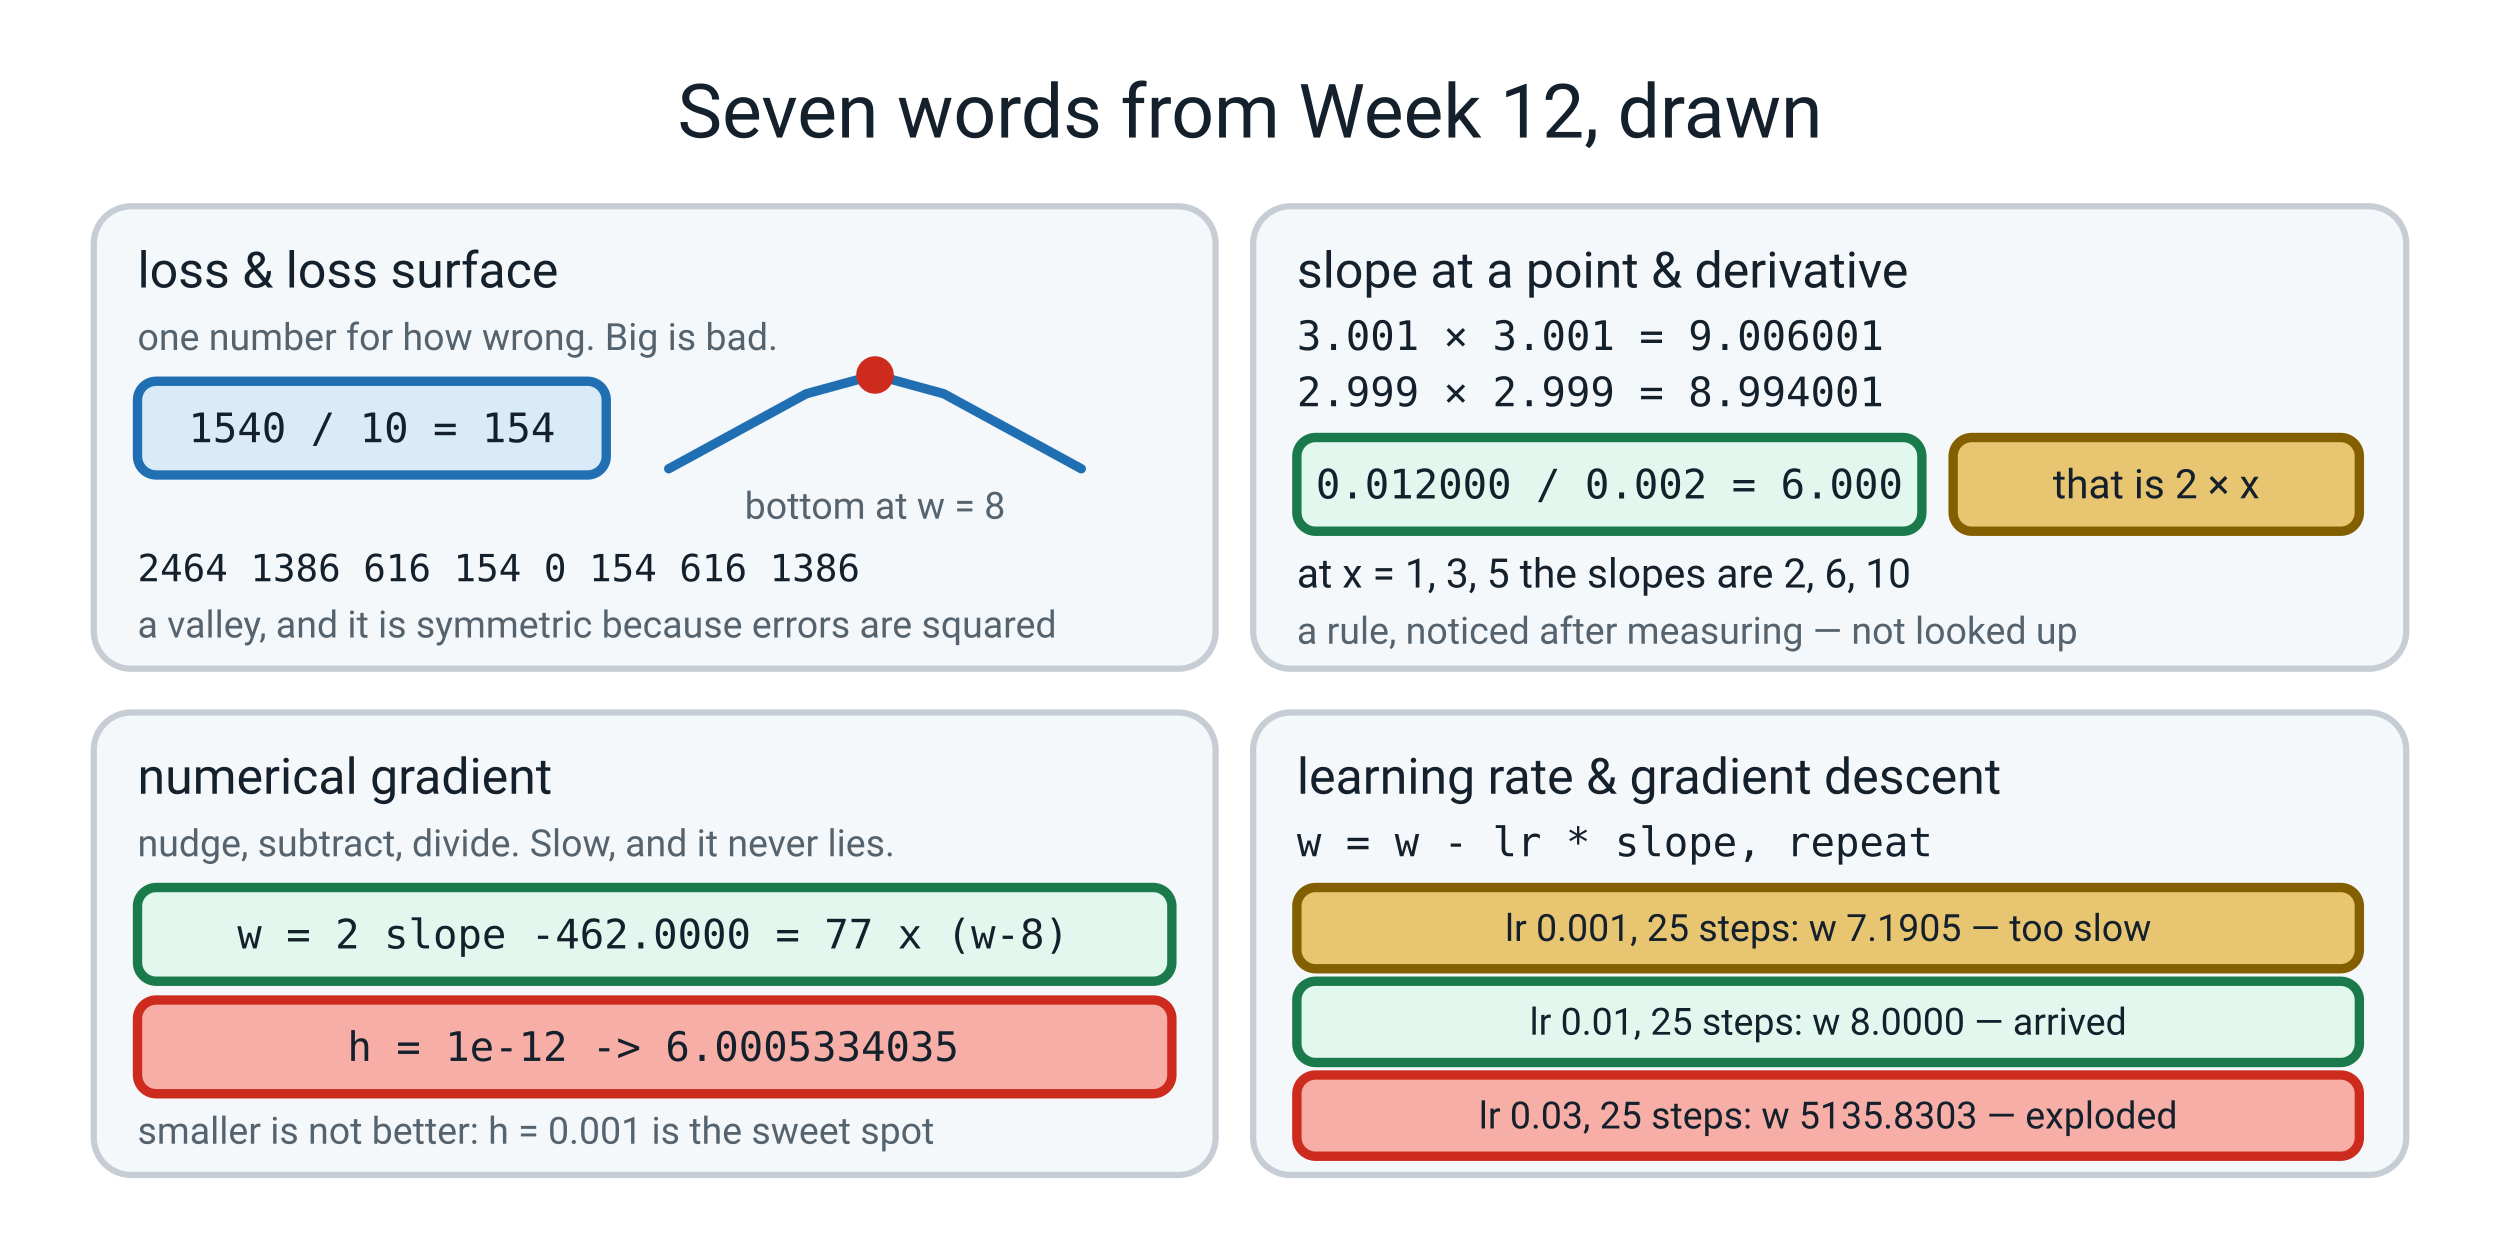
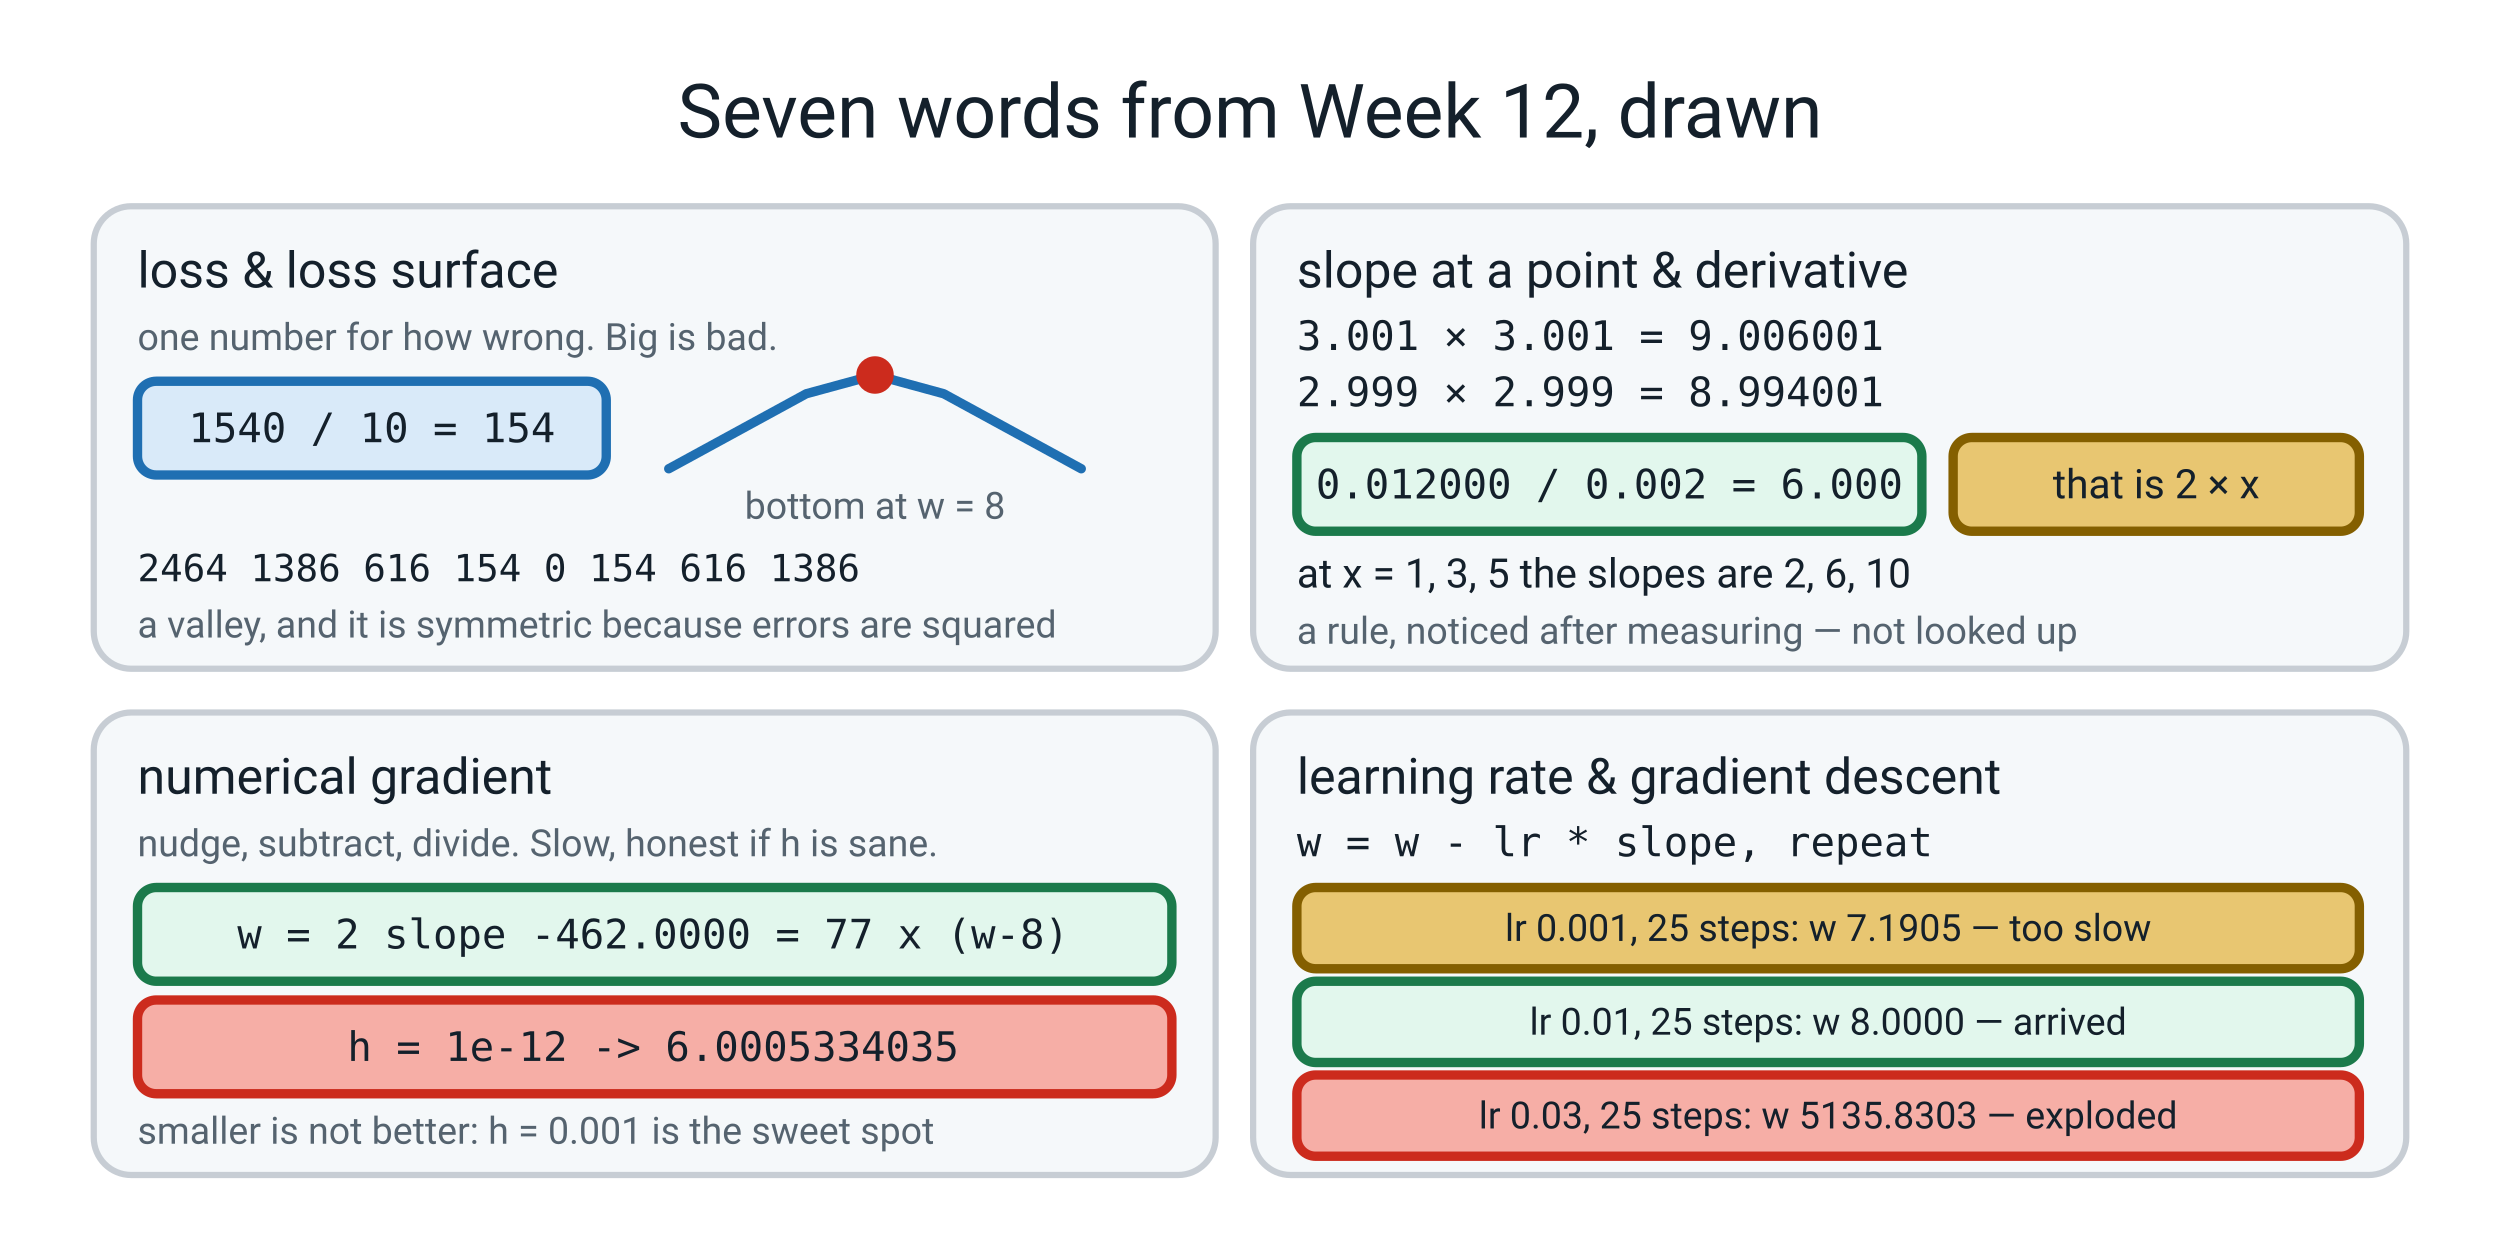
<svg xmlns="http://www.w3.org/2000/svg" viewBox="0 0 800 400" role="img">
  <text x="400" y="44" font-family="ui-sans-serif, system-ui, -apple-system, 'Segoe UI', Roboto, sans-serif" font-size="24" fill="#14202B" text-anchor="middle">Seven words from Week 12, drawn</text>
  <rect x="30" y="66" width="359" height="148" rx="12" fill="#F5F8FA" stroke="#C7CDD4" stroke-width="2" stroke-linejoin="round" />
  <text x="44" y="92" font-family="ui-sans-serif, system-ui, -apple-system, 'Segoe UI', Roboto, sans-serif" font-size="16" fill="#14202B" text-anchor="start">loss &amp; loss surface</text>
  <text x="44" y="112" font-family="ui-sans-serif, system-ui, -apple-system, 'Segoe UI', Roboto, sans-serif" font-size="12" fill="#55636F" text-anchor="start">one number for how wrong. Big is bad.</text>
  <rect x="44" y="122" width="150" height="30" rx="6" fill="#D9EAF9" stroke="#1F6FB2" stroke-width="3" stroke-linejoin="round" />
  <text x="119" y="137" font-family="ui-monospace, SFMono-Regular, Menlo, Consolas, monospace" font-size="13" fill="#14202B" text-anchor="middle" dominant-baseline="central">1540 / 10 = 154</text>
  <polyline points="214,150 236,138 258,126 280,120 302,126 324,138 346,150" fill="none" stroke="#1F6FB2" stroke-width="3" stroke-linecap="round" stroke-linejoin="round" />
  <circle cx="280" cy="120" r="5" fill="#CC2B1D" stroke="#CC2B1D" stroke-width="2" />
  <text x="280" y="166" font-family="ui-sans-serif, system-ui, -apple-system, 'Segoe UI', Roboto, sans-serif" font-size="12" fill="#55636F" text-anchor="middle">bottom at w = 8</text>
  <text x="44" y="186" font-family="ui-monospace, SFMono-Regular, Menlo, Consolas, monospace" font-size="12" fill="#14202B" text-anchor="start">2464 1386 616 154 0 154 616 1386</text>
  <text x="44" y="204" font-family="ui-sans-serif, system-ui, -apple-system, 'Segoe UI', Roboto, sans-serif" font-size="12" fill="#55636F" text-anchor="start">a valley, and it is symmetric because errors are squared</text>
  <rect x="401" y="66" width="369" height="148" rx="12" fill="#F5F8FA" stroke="#C7CDD4" stroke-width="2" stroke-linejoin="round" />
  <text x="415" y="92" font-family="ui-sans-serif, system-ui, -apple-system, 'Segoe UI', Roboto, sans-serif" font-size="16" fill="#14202B" text-anchor="start">slope at a point &amp; derivative</text>
  <text x="415" y="112" font-family="ui-monospace, SFMono-Regular, Menlo, Consolas, monospace" font-size="13" fill="#14202B" text-anchor="start">3.001 × 3.001 = 9.006001</text>
  <text x="415" y="130" font-family="ui-monospace, SFMono-Regular, Menlo, Consolas, monospace" font-size="13" fill="#14202B" text-anchor="start">2.999 × 2.999 = 8.994001</text>
  <rect x="415" y="140" width="200" height="30" rx="6" fill="#E2F7ED" stroke="#1B7A4B" stroke-width="3" stroke-linejoin="round" />
  <text x="515" y="155" font-family="ui-monospace, SFMono-Regular, Menlo, Consolas, monospace" font-size="13" fill="#14202B" text-anchor="middle" dominant-baseline="central">0.012000 / 0.002 = 6.000</text>
  <text x="415" y="188" font-family="ui-sans-serif, system-ui, -apple-system, 'Segoe UI', Roboto, sans-serif" font-size="13" fill="#14202B" text-anchor="start">at x = 1, 3, 5 the slopes are 2, 6, 10</text>
  <rect x="625" y="140" width="130" height="30" rx="6" fill="#E8C671" stroke="#845F00" stroke-width="3" stroke-linejoin="round" />
  <text x="690" y="155" font-family="ui-sans-serif, system-ui, -apple-system, 'Segoe UI', Roboto, sans-serif" font-size="13" fill="#14202B" text-anchor="middle" dominant-baseline="central">that is 2 × x</text>
  <text x="415" y="206" font-family="ui-sans-serif, system-ui, -apple-system, 'Segoe UI', Roboto, sans-serif" font-size="12" fill="#55636F" text-anchor="start">a rule, noticed after measuring — not looked up</text>
  <rect x="30" y="228" width="359" height="148" rx="12" fill="#F5F8FA" stroke="#C7CDD4" stroke-width="2" stroke-linejoin="round" />
  <text x="44" y="254" font-family="ui-sans-serif, system-ui, -apple-system, 'Segoe UI', Roboto, sans-serif" font-size="16" fill="#14202B" text-anchor="start">numerical gradient</text>
-   <text x="44" y="274" font-family="ui-sans-serif, system-ui, -apple-system, 'Segoe UI', Roboto, sans-serif" font-size="12" fill="#55636F" text-anchor="start">nudge, subtract, divide. Slow, and it never lies.</text>
+   <text x="44" y="274" font-family="ui-sans-serif, system-ui, -apple-system, 'Segoe UI', Roboto, sans-serif" font-size="12" fill="#55636F" text-anchor="start">nudge, subtract, divide. Slow, honest if h is sane.</text>
  <rect x="44" y="284" width="331" height="30" rx="6" fill="#E2F7ED" stroke="#1B7A4B" stroke-width="3" stroke-linejoin="round" />
  <text x="209" y="299" font-family="ui-monospace, SFMono-Regular, Menlo, Consolas, monospace" font-size="13" fill="#14202B" text-anchor="middle" dominant-baseline="central">w = 2  slope -462.0000  =  77 x (w-8)</text>
  <rect x="44" y="320" width="331" height="30" rx="6" fill="#F6AEA6" stroke="#CC2B1D" stroke-width="3" stroke-linejoin="round" />
  <text x="209" y="335" font-family="ui-monospace, SFMono-Regular, Menlo, Consolas, monospace" font-size="13" fill="#14202B" text-anchor="middle" dominant-baseline="central">h = 1e-12  -&gt;  6.0005334035</text>
  <text x="44" y="366" font-family="ui-sans-serif, system-ui, -apple-system, 'Segoe UI', Roboto, sans-serif" font-size="12" fill="#55636F" text-anchor="start">smaller is not better: h = 0.001 is the sweet spot</text>
  <rect x="401" y="228" width="369" height="148" rx="12" fill="#F5F8FA" stroke="#C7CDD4" stroke-width="2" stroke-linejoin="round" />
  <text x="415" y="254" font-family="ui-sans-serif, system-ui, -apple-system, 'Segoe UI', Roboto, sans-serif" font-size="16" fill="#14202B" text-anchor="start">learning rate &amp; gradient descent</text>
  <text x="415" y="274" font-family="ui-monospace, SFMono-Regular, Menlo, Consolas, monospace" font-size="13" fill="#14202B" text-anchor="start">w = w - lr * slope,  repeat</text>
  <rect x="415" y="284" width="340" height="26" rx="6" fill="#E8C671" stroke="#845F00" stroke-width="3" stroke-linejoin="round" />
  <text x="585" y="297" font-family="ui-sans-serif, system-ui, -apple-system, 'Segoe UI', Roboto, sans-serif" font-size="12" fill="#14202B" text-anchor="middle" dominant-baseline="central">lr 0.001, 25 steps: w 7.1905 — too slow</text>
  <rect x="415" y="314" width="340" height="26" rx="6" fill="#E2F7ED" stroke="#1B7A4B" stroke-width="3" stroke-linejoin="round" />
  <text x="585" y="327" font-family="ui-sans-serif, system-ui, -apple-system, 'Segoe UI', Roboto, sans-serif" font-size="12" fill="#14202B" text-anchor="middle" dominant-baseline="central">lr 0.01, 25 steps: w 8.0000 — arrived</text>
  <rect x="415" y="344" width="340" height="26" rx="6" fill="#F6AEA6" stroke="#CC2B1D" stroke-width="3" stroke-linejoin="round" />
  <text x="585" y="357" font-family="ui-sans-serif, system-ui, -apple-system, 'Segoe UI', Roboto, sans-serif" font-size="12" fill="#14202B" text-anchor="middle" dominant-baseline="central">lr 0.03, 25 steps: w 5135.8303 — exploded</text>
</svg>
